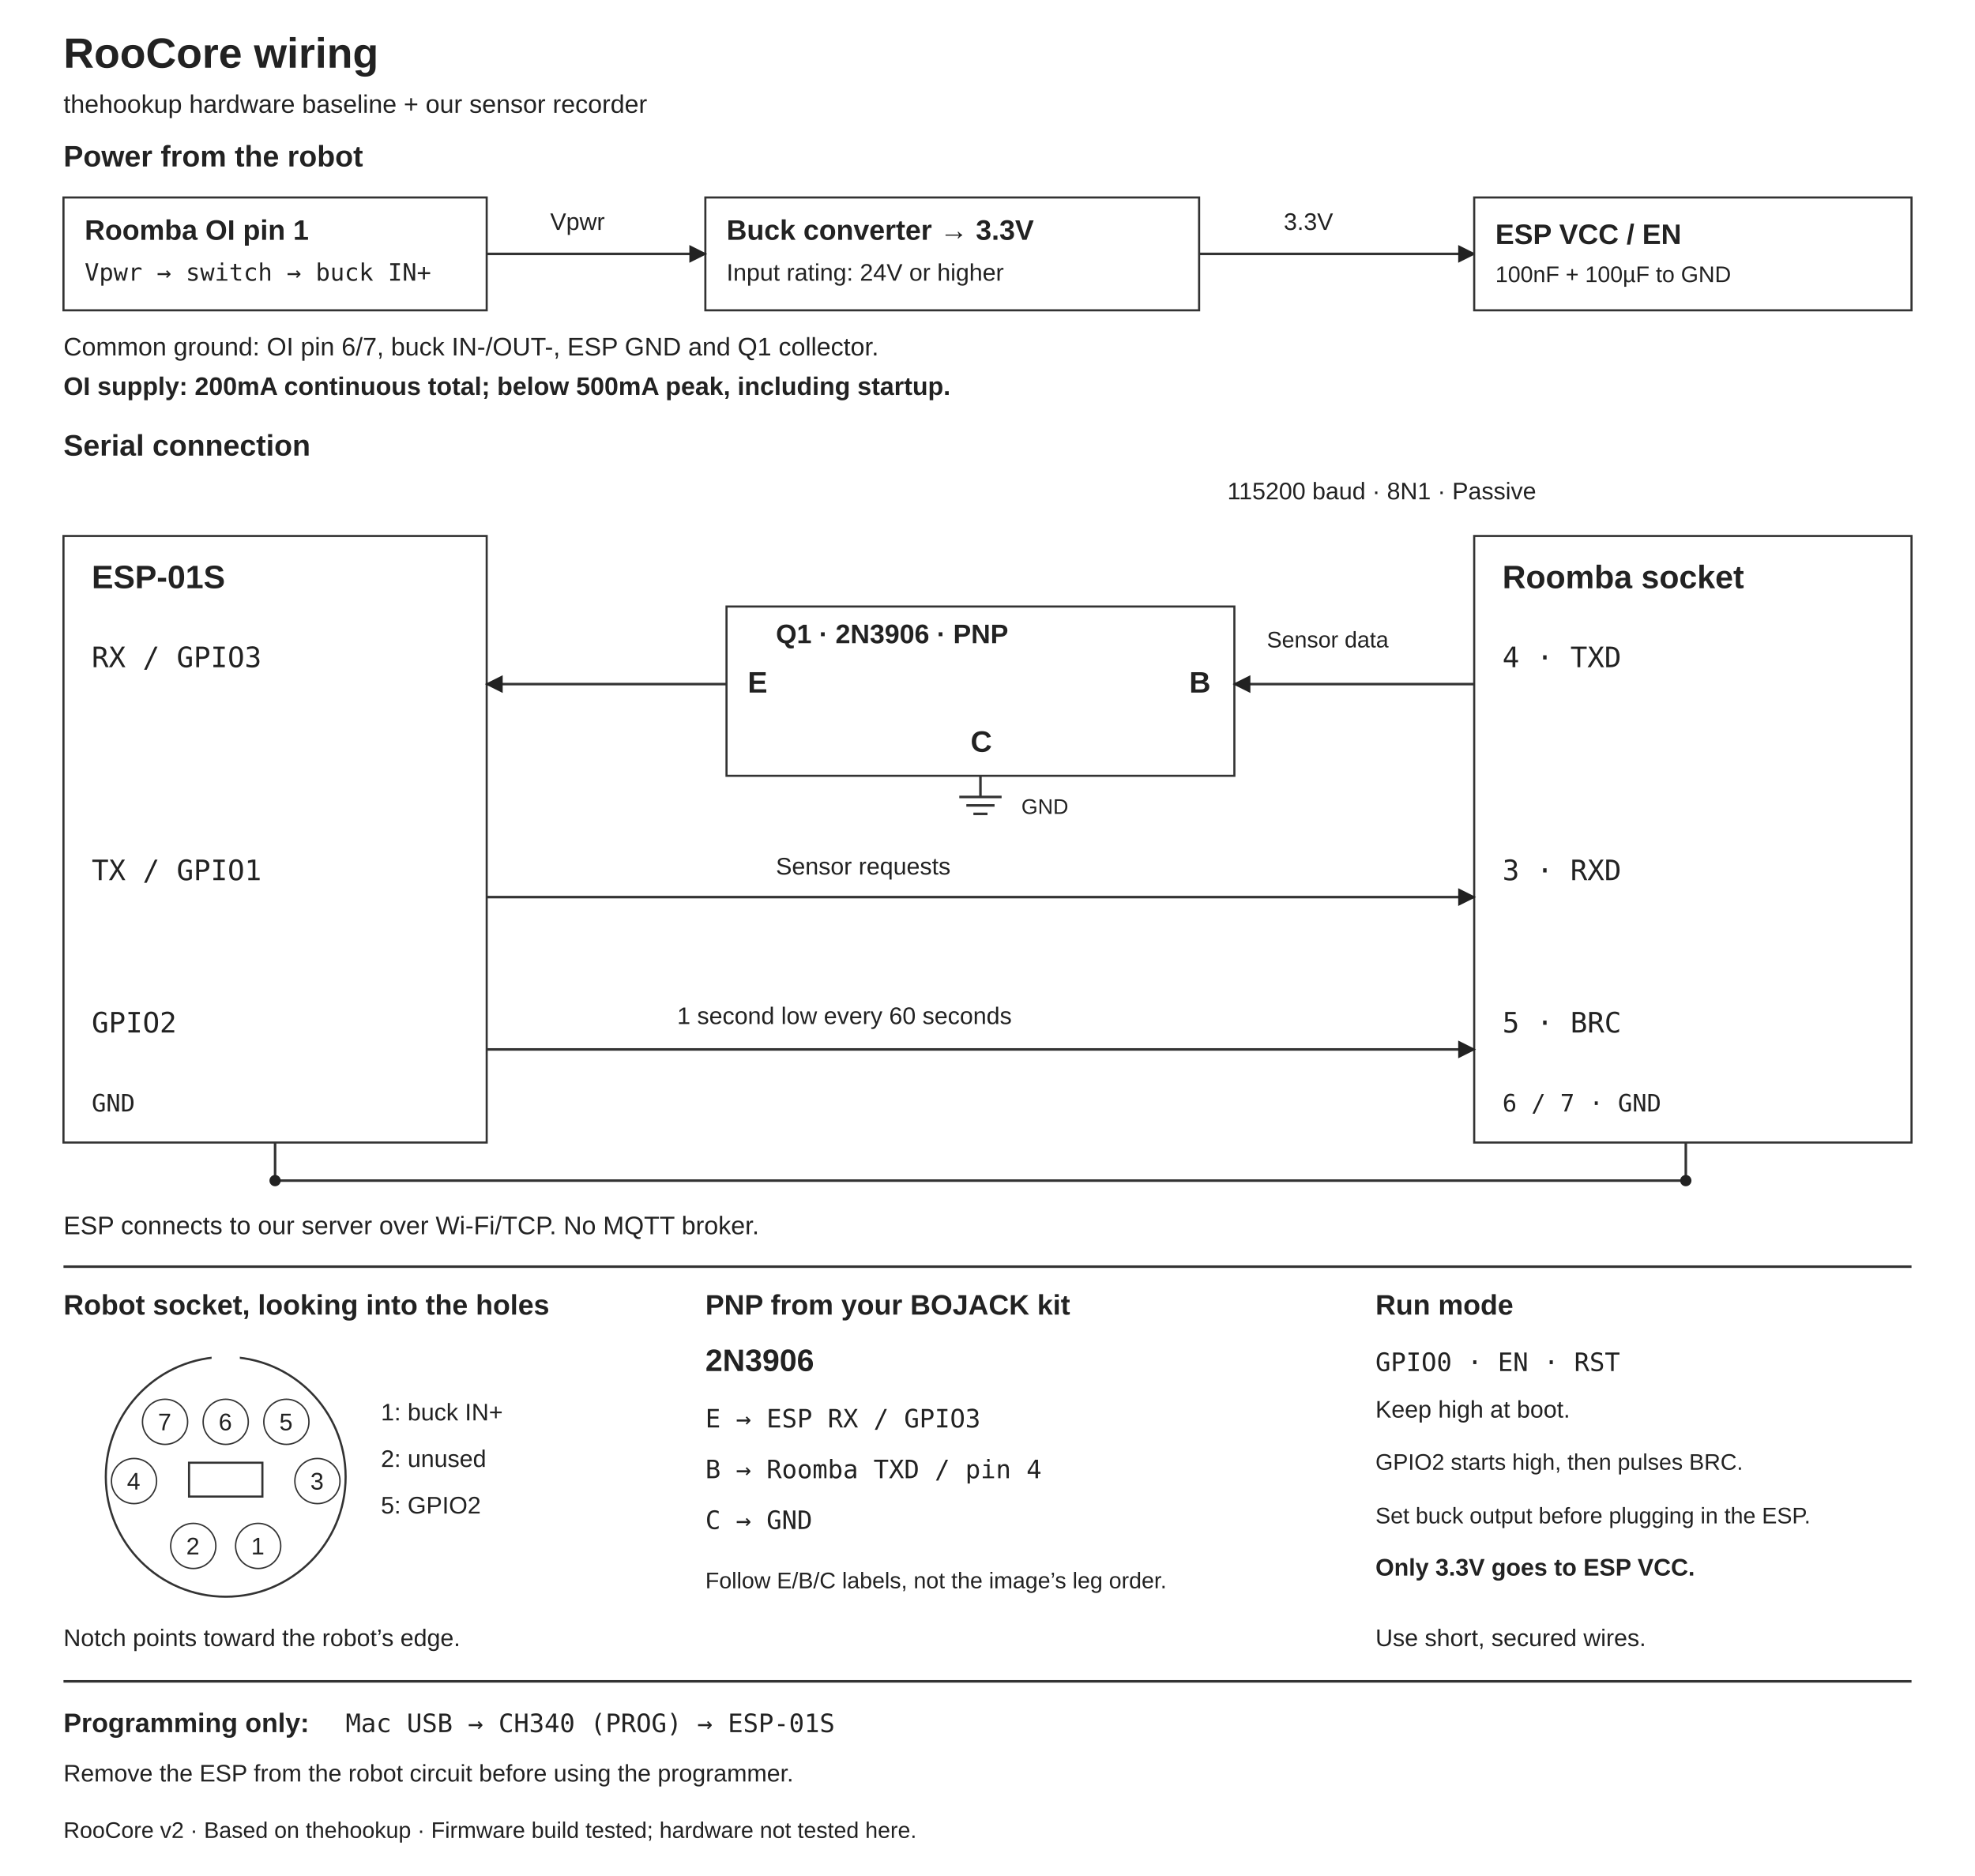
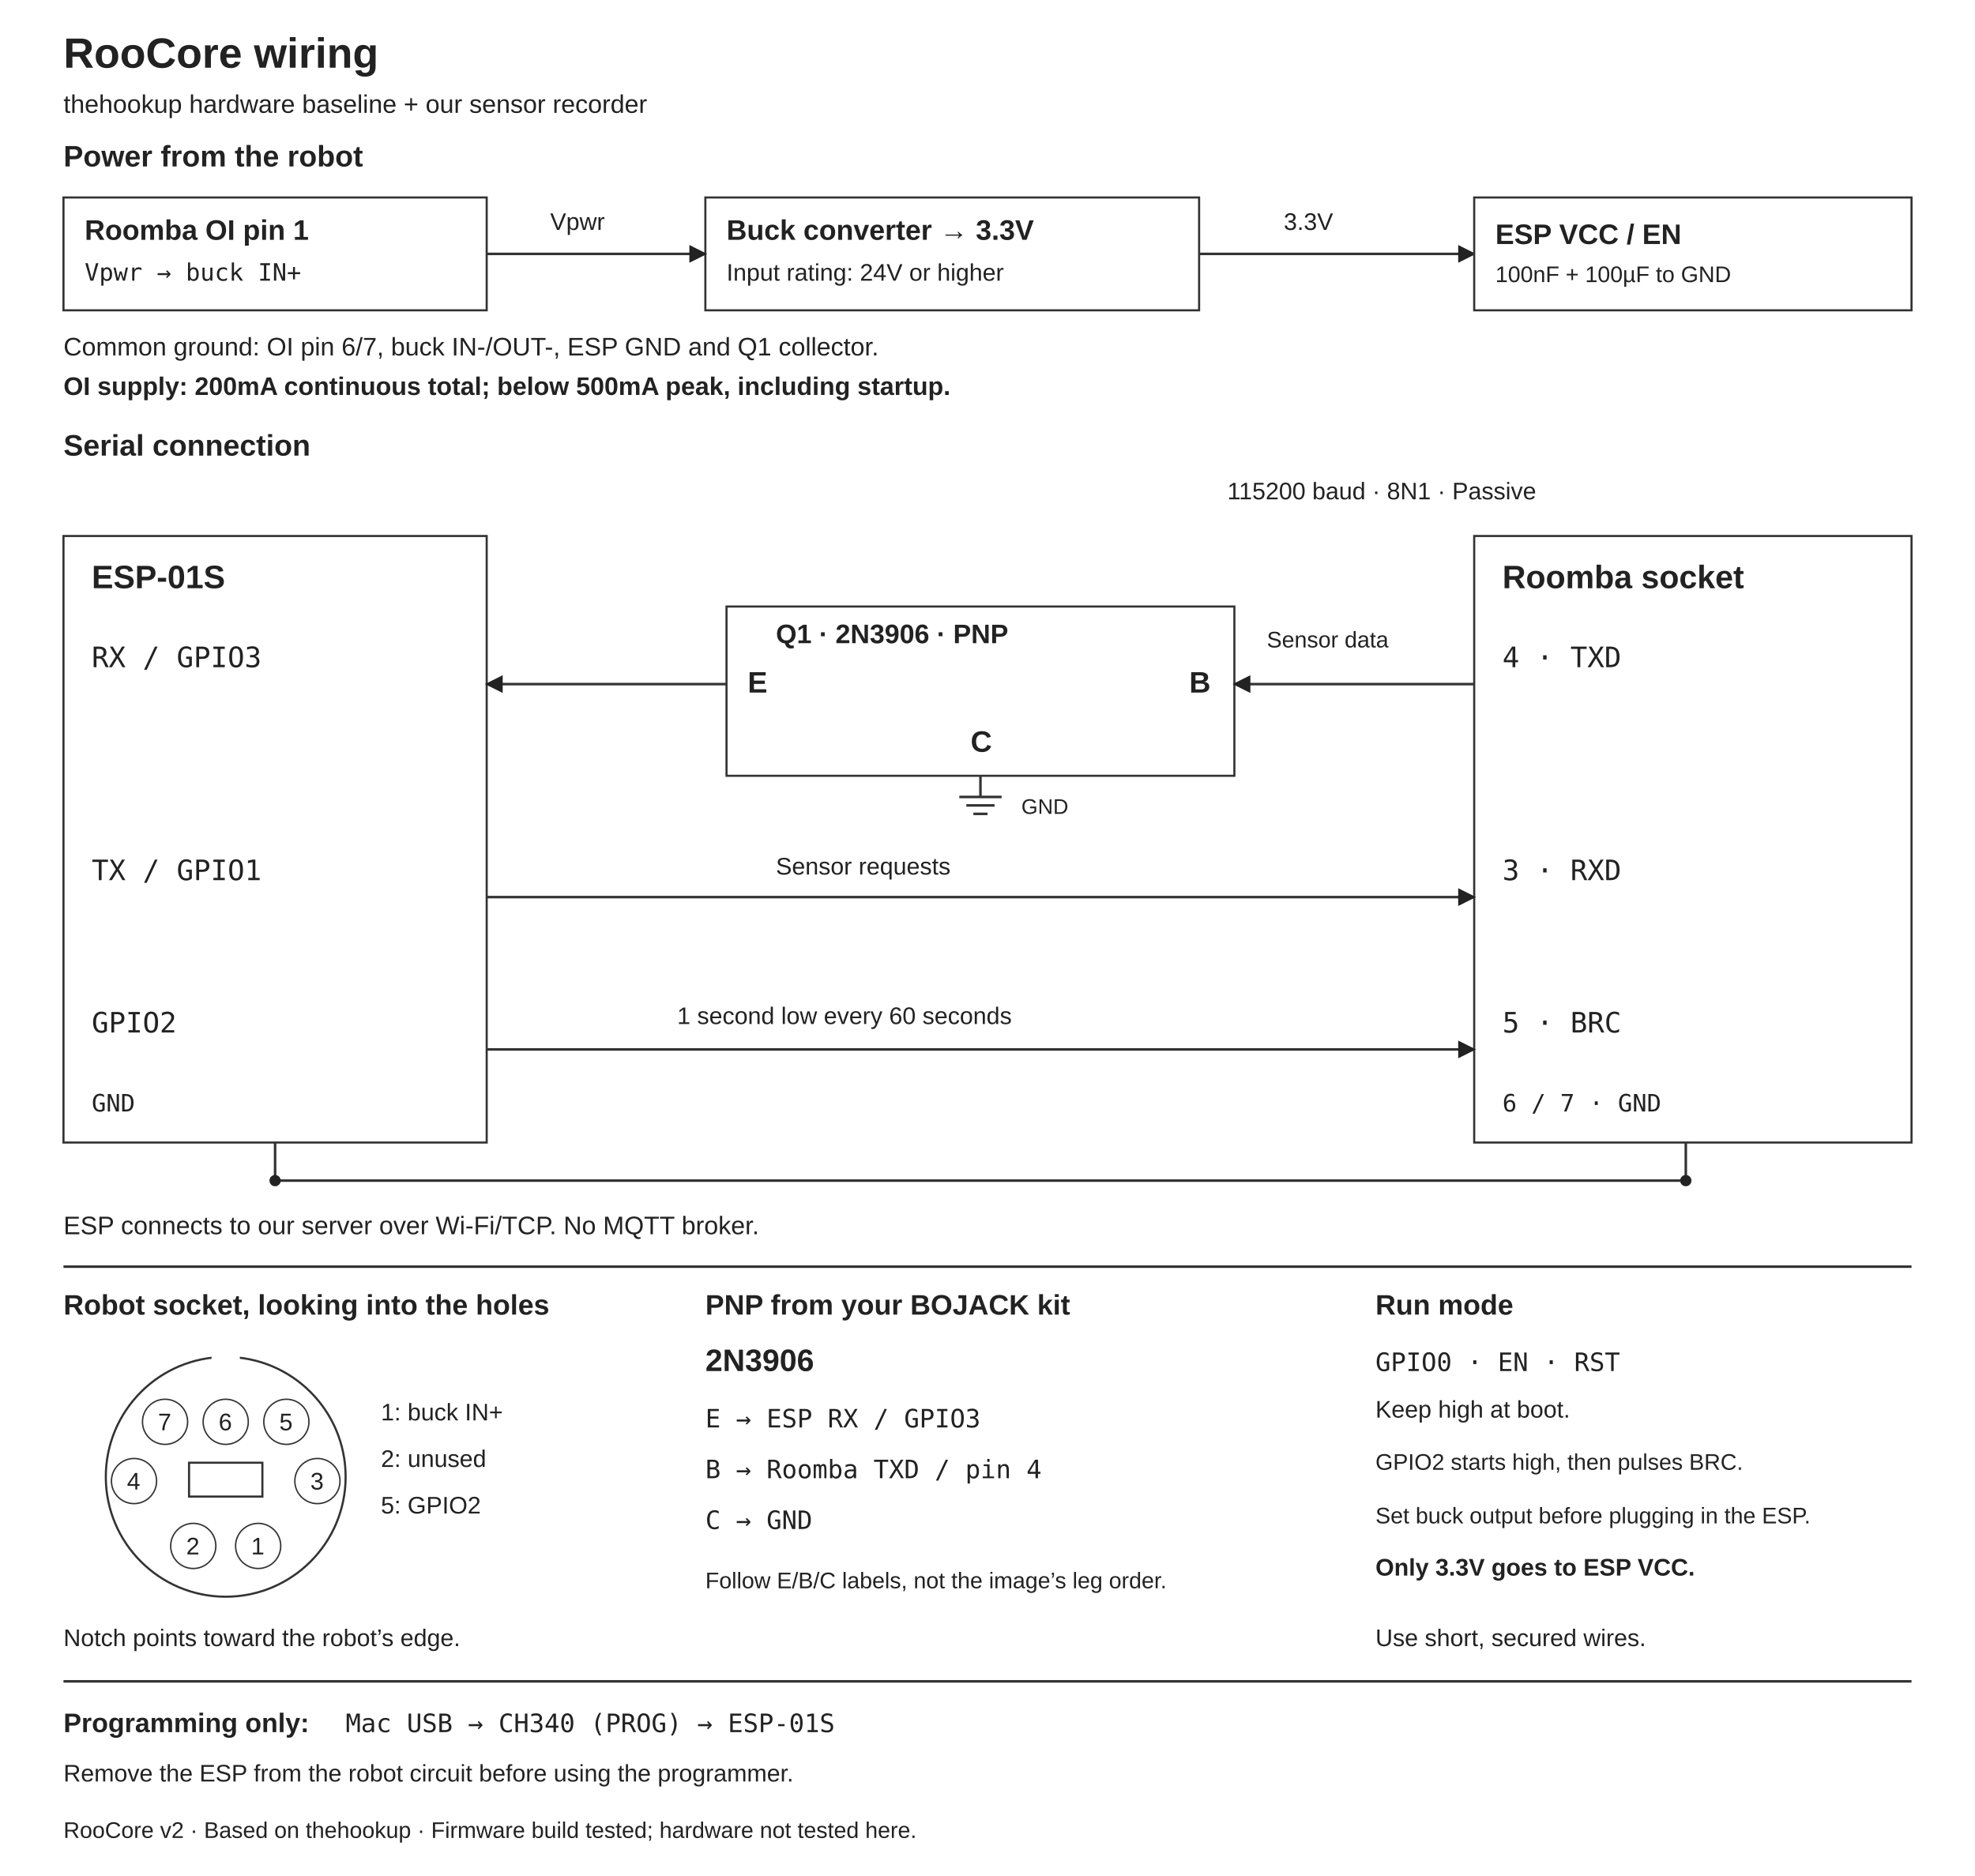
<svg xmlns="http://www.w3.org/2000/svg" width="1400" height="1330" viewBox="0 0 1400 1330" role="img" aria-labelledby="title desc">
  <defs>
    <marker id="arrow" viewBox="0 0 10 10" refX="9" refY="5" markerWidth="7" markerHeight="7" orient="auto-start-reverse">
      <path d="M0 0L10 5L0 10Z" fill="#222" />
    </marker>
  </defs>
  <rect width="1400" height="1330" fill="white" />
  <style>text{font-family:Arial,Helvetica,sans-serif;fill:#222}.mono{font-family:Menlo,Consolas,monospace}</style>
  <text x="45" y="48" font-size="30" font-weight="700" class="">RooCore wiring</text>
  <text x="45" y="80" font-size="18" font-weight="400" class="">thehookup hardware baseline + our sensor recorder</text>
  <text x="45" y="118" font-size="21" font-weight="700" class="">Power from the robot</text>
  <rect x="45" y="140" width="300" height="80" fill="white" stroke="#333" stroke-width="1.5" />
  <text x="60" y="170" font-size="20" font-weight="700" class="">Roomba OI pin 1</text>
-   <text x="60" y="199" font-size="17" font-weight="400" class="mono">Vpwr → switch → buck IN+</text>
+   <text x="60" y="199" font-size="17" font-weight="400" class="mono">Vpwr → buck IN+</text>
  <rect x="500" y="140" width="350" height="80" fill="white" stroke="#333" stroke-width="1.5" />
  <text x="515" y="170" font-size="20" font-weight="700" class="">Buck converter → 3.3V</text>
  <text x="515" y="199" font-size="17" font-weight="400" class="">Input rating: 24V or higher</text>
  <path d="M345 180 L500 180" fill="none" stroke="#333" stroke-width="1.8" marker-end="url(#arrow)" />
  <text x="390" y="163" font-size="17" font-weight="400" class="">Vpwr</text>
  <path d="M850 180 L1045 180" fill="none" stroke="#333" stroke-width="1.8" marker-end="url(#arrow)" />
  <text x="910" y="163" font-size="17" font-weight="400" class="">3.3V</text>
  <rect x="1045" y="140" width="310" height="80" fill="white" stroke="#333" stroke-width="1.5" />
  <text x="1060" y="173" font-size="20" font-weight="700" class="">ESP VCC / EN</text>
  <text x="1060" y="200" font-size="16" font-weight="400" class="">100nF + 100µF to GND</text>
  <text x="45" y="252" font-size="18" font-weight="400" class="">Common ground: OI pin 6/7, buck IN-/OUT-, ESP GND and Q1 collector.</text>
  <text x="45" y="280" font-size="18" font-weight="700" class="">OI supply: 200mA continuous total; below 500mA peak, including startup.</text>
  <text x="45" y="323" font-size="21" font-weight="700" class="">Serial connection</text>
  <text x="870" y="354" font-size="17" font-weight="400" class="">115200 baud · 8N1 · Passive</text>
  <rect x="45" y="380" width="300" height="430" fill="white" stroke="#333" stroke-width="1.5" />
  <text x="65" y="417" font-size="23" font-weight="700" class="">ESP-01S</text>
  <rect x="1045" y="380" width="310" height="430" fill="white" stroke="#333" stroke-width="1.5" />
  <text x="1065" y="417" font-size="23" font-weight="700" class="">Roomba socket</text>
  <text x="65" y="473" font-size="20" font-weight="400" class="mono">RX / GPIO3</text>
  <text x="1065" y="473" font-size="20" font-weight="400" class="mono">4 · TXD</text>
  <rect x="515" y="430" width="360" height="120" fill="white" stroke="#333" stroke-width="1.5" />
  <text x="550" y="456" font-size="19" font-weight="700" class="">Q1 · 2N3906 · PNP</text>
  <text x="530" y="491" font-size="21" font-weight="700" class="">E</text>
  <text x="843" y="491" font-size="21" font-weight="700" class="">B</text>
  <text x="688" y="533" font-size="21" font-weight="700" class="">C</text>
  <path d="M1045 485 L875 485" fill="none" stroke="#333" stroke-width="1.8" marker-end="url(#arrow)" />
  <path d="M515 485 L345 485" fill="none" stroke="#333" stroke-width="1.8" marker-end="url(#arrow)" />
  <text x="898" y="459" font-size="16" font-weight="400" class="">Sensor data</text>
  <path d="M695 550 L695 565" fill="none" stroke="#333" stroke-width="1.8" />
  <path d="M680 565 L710 565" fill="none" stroke="#333" stroke-width="1.8" />
  <path d="M685 571 L705 571" fill="none" stroke="#333" stroke-width="1.8" />
  <path d="M690 577 L700 577" fill="none" stroke="#333" stroke-width="1.8" />
  <text x="724" y="577" font-size="15" font-weight="400" class="">GND</text>
  <text x="65" y="624" font-size="20" font-weight="400" class="mono">TX / GPIO1</text>
  <text x="1065" y="624" font-size="20" font-weight="400" class="mono">3 · RXD</text>
  <path d="M345 636 L1045 636" fill="none" stroke="#333" stroke-width="1.8" marker-end="url(#arrow)" />
  <text x="550" y="620" font-size="17" font-weight="400" class="">Sensor requests</text>
  <text x="65" y="732" font-size="20" font-weight="400" class="mono">GPIO2</text>
  <text x="1065" y="732" font-size="20" font-weight="400" class="mono">5 · BRC</text>
  <path d="M345 744 L1045 744" fill="none" stroke="#333" stroke-width="1.8" marker-end="url(#arrow)" />
  <text x="480" y="726" font-size="17" font-weight="400" class="">1 second low every 60 seconds</text>
  <text x="65" y="788" font-size="17" font-weight="400" class="mono">GND</text>
  <text x="1065" y="788" font-size="17" font-weight="400" class="mono">6 / 7 · GND</text>
  <path d="M195 810 L195 837" fill="none" stroke="#333" stroke-width="1.8" />
  <path d="M1195 810 L1195 837" fill="none" stroke="#333" stroke-width="1.8" />
  <path d="M195 837 L1195 837" fill="none" stroke="#333" stroke-width="1.8" />
  <circle cx="195" cy="837" r="4" fill="#222" />
  <circle cx="1195" cy="837" r="4" fill="#222" />
  <text x="45" y="875" font-size="18" font-weight="400" class="">ESP connects to our server over Wi-Fi/TCP. No MQTT broker.</text>
  <path d="M45 898 L1355 898" fill="none" stroke="#333" stroke-width="1.8" />
  <text x="45" y="932" font-size="20" font-weight="700" class="">Robot socket, looking into the holes</text>
  <circle cx="160" cy="1047" r="85" fill="white" stroke="#333" stroke-width="1.5" />
  <rect x="150" y="957" width="20" height="12" fill="white" />
  <rect x="134" y="1037" width="52" height="24" fill="white" stroke="#333" stroke-width="1.5" />
  <circle cx="117" cy="1008" r="16" fill="white" stroke="#333" />
  <text x="112" y="1014" font-size="17" font-weight="400" class="">7</text>
  <circle cx="160" cy="1008" r="16" fill="white" stroke="#333" />
  <text x="155" y="1014" font-size="17" font-weight="400" class="">6</text>
  <circle cx="203" cy="1008" r="16" fill="white" stroke="#333" />
  <text x="198" y="1014" font-size="17" font-weight="400" class="">5</text>
  <circle cx="95" cy="1050" r="16" fill="white" stroke="#333" />
  <text x="90" y="1056" font-size="17" font-weight="400" class="">4</text>
  <circle cx="225" cy="1050" r="16" fill="white" stroke="#333" />
  <text x="220" y="1056" font-size="17" font-weight="400" class="">3</text>
  <circle cx="137" cy="1096" r="16" fill="white" stroke="#333" />
  <text x="132" y="1102" font-size="17" font-weight="400" class="">2</text>
  <circle cx="183" cy="1096" r="16" fill="white" stroke="#333" />
  <text x="178" y="1102" font-size="17" font-weight="400" class="">1</text>
  <text x="270" y="1007" font-size="17" font-weight="400" class="">1: buck IN+</text>
  <text x="270" y="1040" font-size="17" font-weight="400" class="">2: unused</text>
  <text x="270" y="1073" font-size="17" font-weight="400" class="">5: GPIO2</text>
  <text x="45" y="1167" font-size="17" font-weight="400" class="">Notch points toward the robot’s edge.</text>
  <text x="500" y="932" font-size="20" font-weight="700" class="">PNP from your BOJACK kit</text>
  <text x="500" y="972" font-size="22" font-weight="700" class="">2N3906</text>
  <text x="500" y="1012" font-size="18" font-weight="400" class="mono">E → ESP RX / GPIO3</text>
  <text x="500" y="1048" font-size="18" font-weight="400" class="mono">B → Roomba TXD / pin 4</text>
  <text x="500" y="1084" font-size="18" font-weight="400" class="mono">C → GND</text>
  <text x="500" y="1126" font-size="16" font-weight="400" class="">Follow E/B/C labels, not the image’s leg order.</text>
  <text x="975" y="932" font-size="20" font-weight="700" class="">Run mode</text>
  <text x="975" y="972" font-size="18" font-weight="400" class="mono">GPIO0 · EN · RST</text>
  <text x="975" y="1005" font-size="17" font-weight="400" class="">Keep high at boot.</text>
  <text x="975" y="1042" font-size="16" font-weight="400" class="">GPIO2 starts high, then pulses BRC.</text>
  <text x="975" y="1080" font-size="16" font-weight="400" class="">Set buck output before plugging in the ESP.</text>
  <text x="975" y="1117" font-size="17" font-weight="700" class="">Only 3.3V goes to ESP VCC.</text>
  <text x="975" y="1167" font-size="17" font-weight="400" class="">Use short, secured wires.</text>
  <path d="M45 1192 L1355 1192" fill="none" stroke="#333" stroke-width="1.8" />
  <text x="45" y="1228" font-size="19" font-weight="700" class="">Programming only:</text>
  <text x="245" y="1228" font-size="18" font-weight="400" class="mono">Mac USB → CH340 (PROG) → ESP-01S</text>
  <text x="45" y="1263" font-size="17" font-weight="400" class="">Remove the ESP from the robot circuit before using the programmer.</text>
  <text x="45" y="1303" font-size="16" font-weight="400" class="">RooCore v2 · Based on thehookup · Firmware build tested; hardware not tested here.</text>
</svg>
